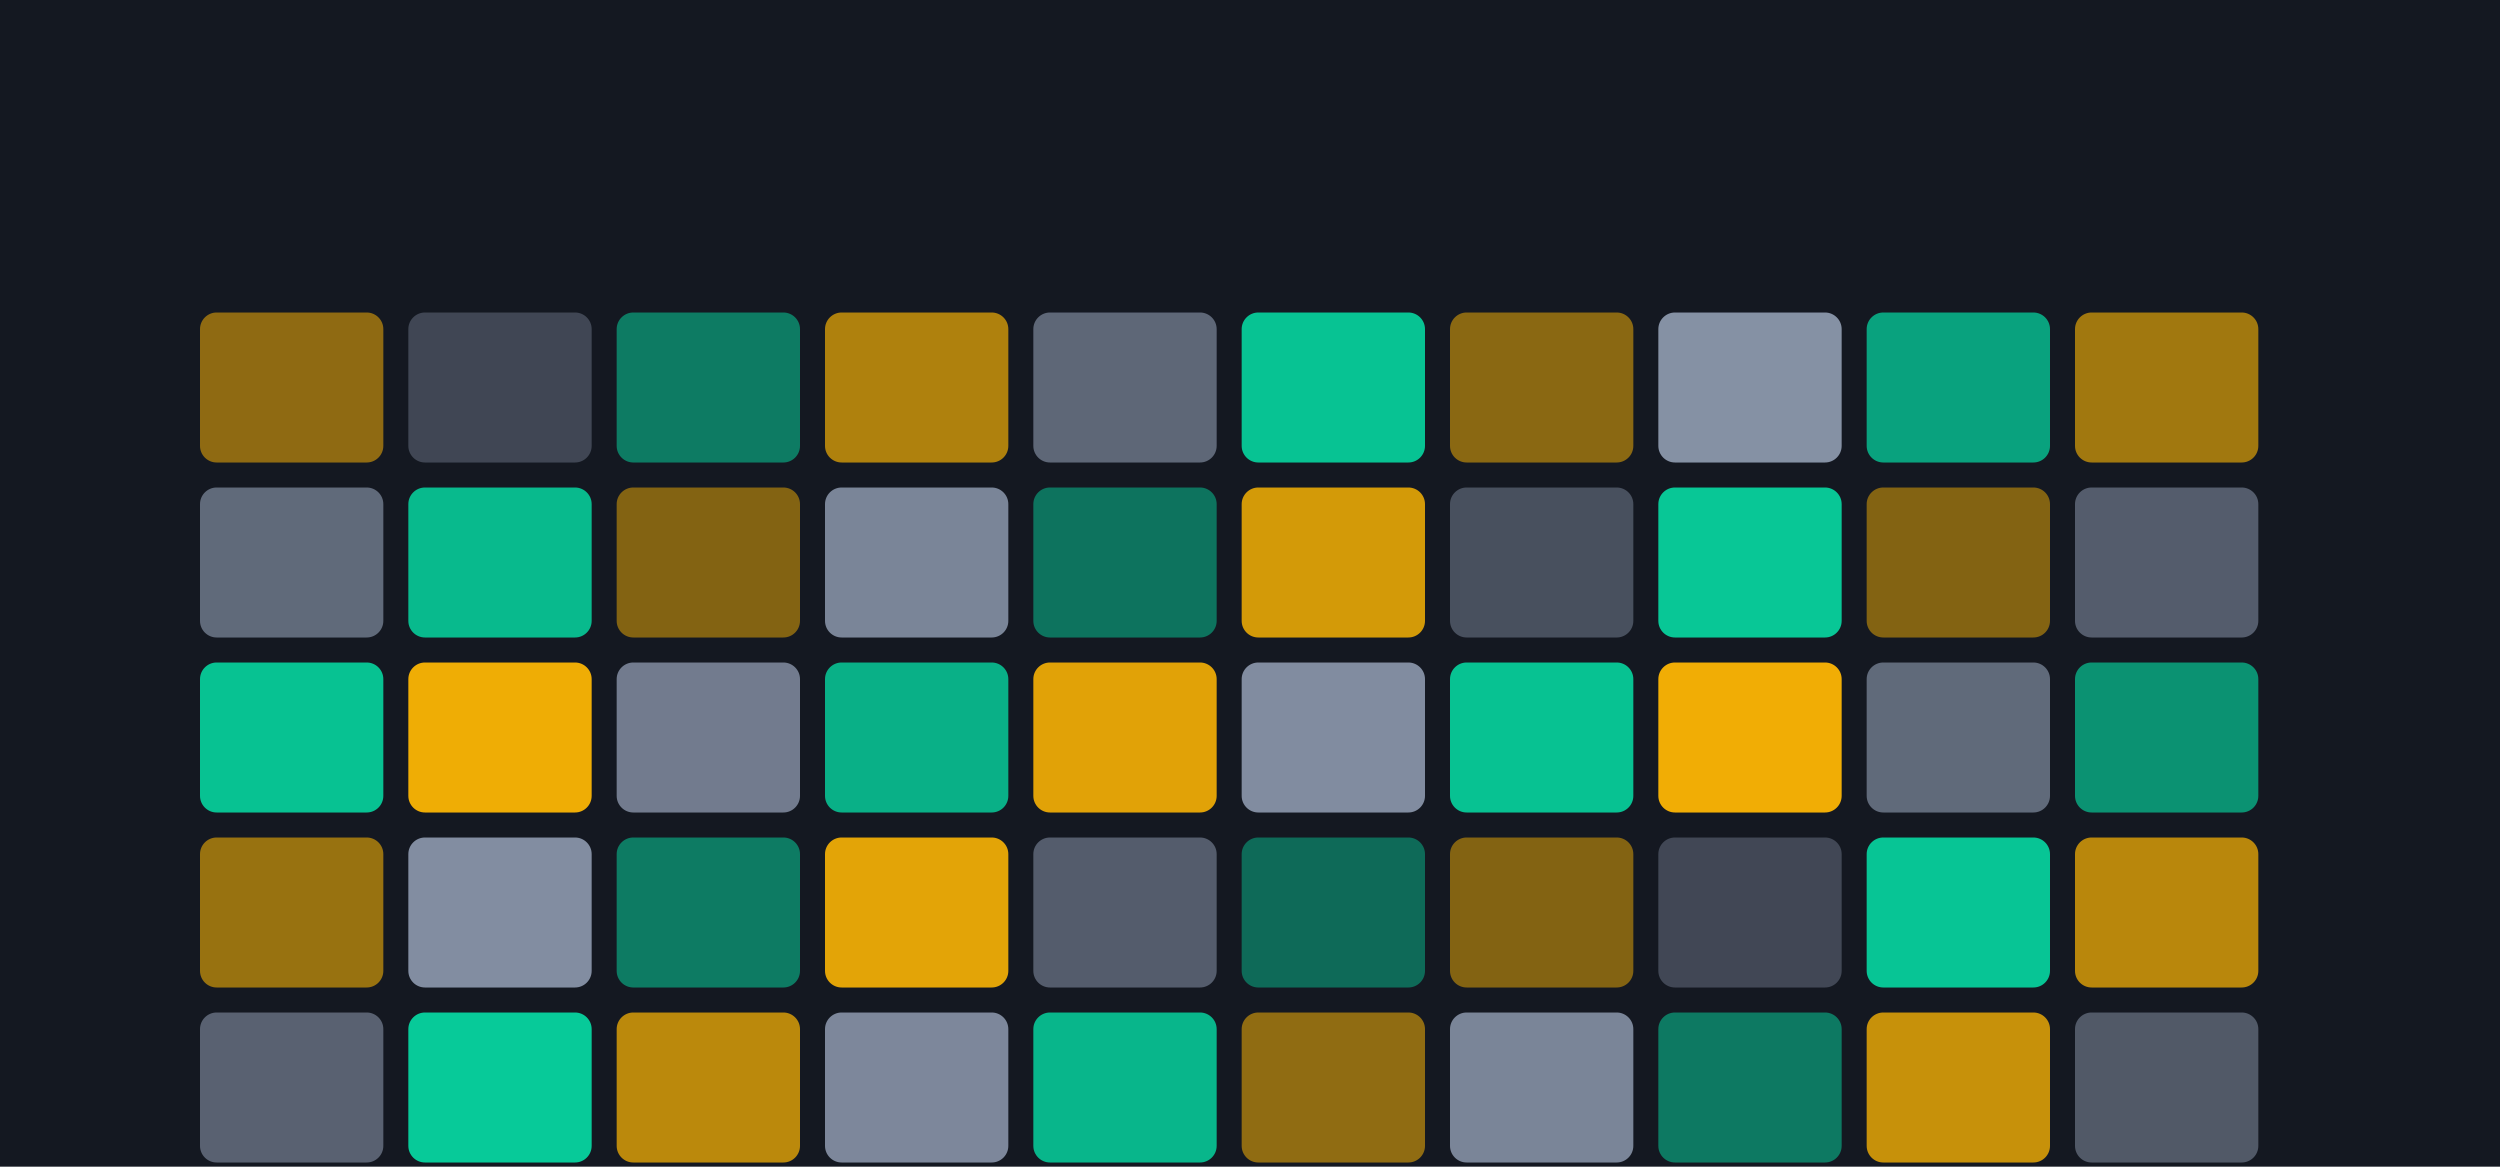
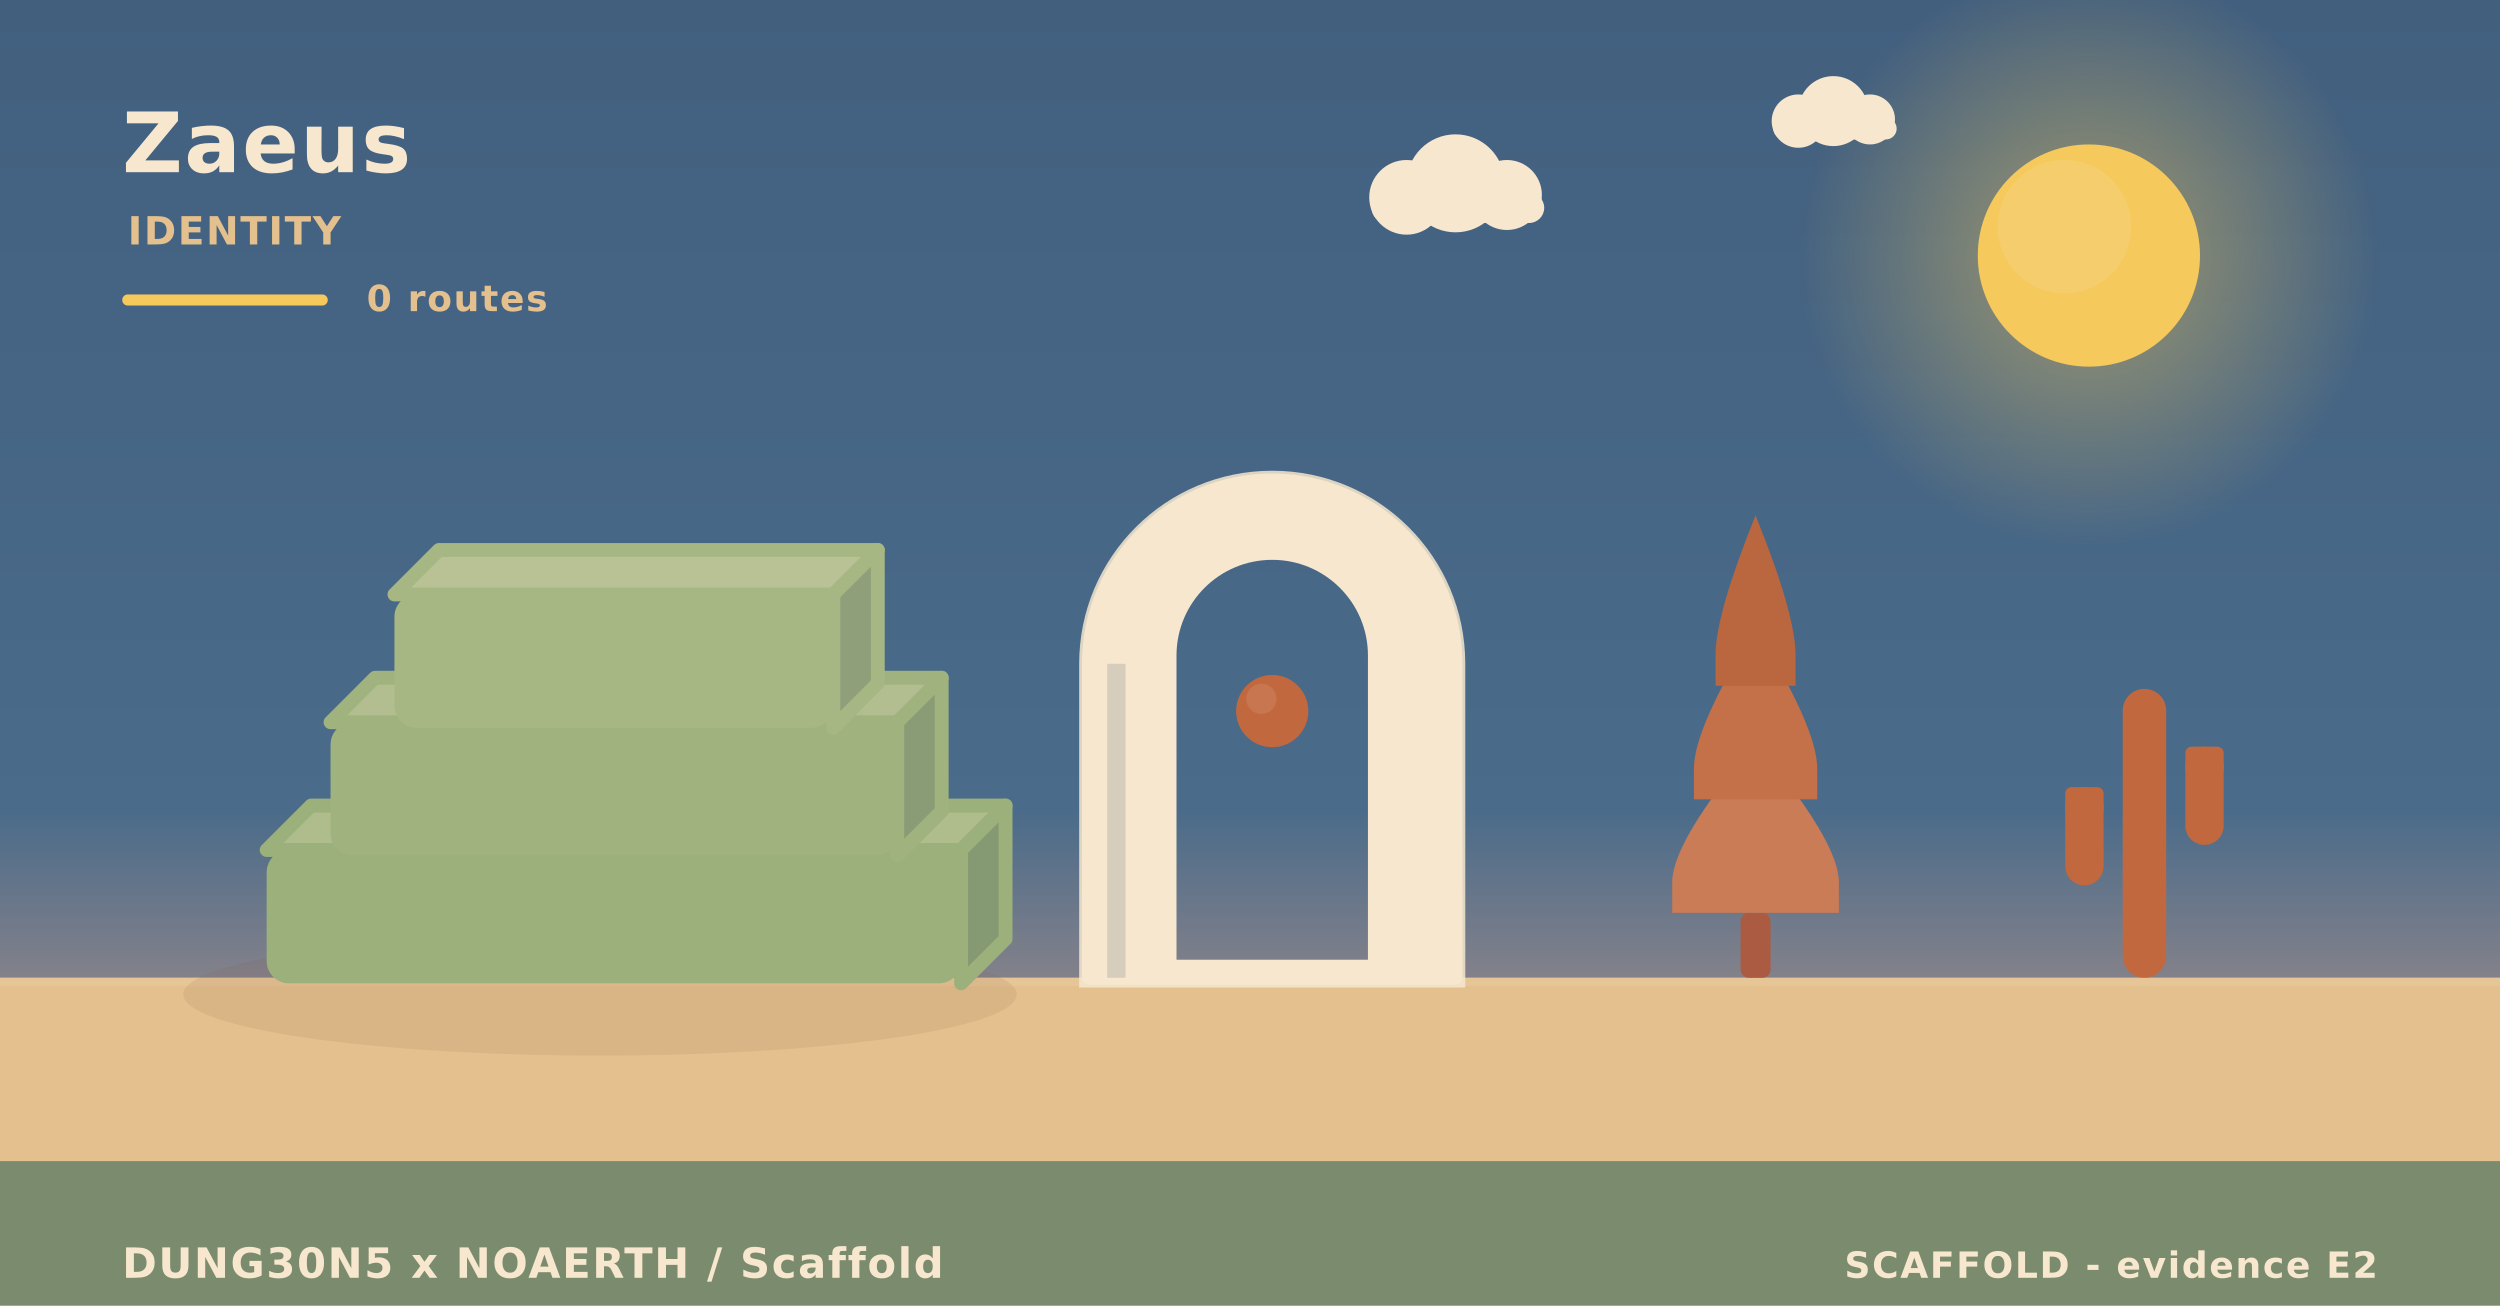
- <svg xmlns="http://www.w3.org/2000/svg" viewBox="0 0 1200 560" width="1200" height="560" role="img" aria-label="Zaeus hero">
-   <rect width="1200" height="560" fill="#141821" />
-   <defs>
-     <linearGradient id="gh" x1="0" y1="0" x2="1" y2="1">
-       <stop offset="0%" stop-color="#ffb703" />
-       <stop offset="100%" stop-color="#8d99ae" />
-     </linearGradient>
-   </defs>
-   <rect x="96.00" y="150.00" width="88.00" height="72.00" rx="8.00" fill="#ffb703" opacity="0.52" />
-   <rect x="196.00" y="150.00" width="88.00" height="72.00" rx="8.00" fill="#8d99ae" opacity="0.36" />
-   <rect x="296.00" y="150.00" width="88.00" height="72.00" rx="8.00" fill="#06d6a0" opacity="0.52" />
-   <rect x="396.00" y="150.00" width="88.00" height="72.00" rx="8.00" fill="#ffb703" opacity="0.66" />
-   <rect x="496.00" y="150.00" width="88.00" height="72.00" rx="8.00" fill="#8d99ae" opacity="0.61" />
-   <rect x="596.00" y="150.00" width="88.00" height="72.00" rx="8.00" fill="#06d6a0" opacity="0.90" />
-   <rect x="696.00" y="150.00" width="88.00" height="72.00" rx="8.00" fill="#ffb703" opacity="0.50" />
-   <rect x="796.00" y="150.00" width="88.00" height="72.00" rx="8.00" fill="#8d99ae" opacity="0.93" />
-   <rect x="896.00" y="150.00" width="88.00" height="72.00" rx="8.00" fill="#06d6a0" opacity="0.73" />
-   <rect x="996.00" y="150.00" width="88.00" height="72.00" rx="8.00" fill="#ffb703" opacity="0.60" />
-   <rect x="96.00" y="234.00" width="88.00" height="72.00" rx="8.00" fill="#8d99ae" opacity="0.63" />
-   <rect x="196.00" y="234.00" width="88.00" height="72.00" rx="8.00" fill="#06d6a0" opacity="0.85" />
-   <rect x="296.00" y="234.00" width="88.00" height="72.00" rx="8.00" fill="#ffb703" opacity="0.47" />
-   <rect x="396.00" y="234.00" width="88.00" height="72.00" rx="8.00" fill="#8d99ae" opacity="0.84" />
-   <rect x="496.00" y="234.00" width="88.00" height="72.00" rx="8.00" fill="#06d6a0" opacity="0.48" />
-   <rect x="596.00" y="234.00" width="88.00" height="72.00" rx="8.00" fill="#ffb703" opacity="0.81" />
-   <rect x="696.00" y="234.00" width="88.00" height="72.00" rx="8.00" fill="#8d99ae" opacity="0.43" />
-   <rect x="796.00" y="234.00" width="88.00" height="72.00" rx="8.00" fill="#06d6a0" opacity="0.92" />
-   <rect x="896.00" y="234.00" width="88.00" height="72.00" rx="8.00" fill="#ffb703" opacity="0.47" />
-   <rect x="996.00" y="234.00" width="88.00" height="72.00" rx="8.00" fill="#8d99ae" opacity="0.53" />
-   <rect x="96.00" y="318.00" width="88.00" height="72.00" rx="8.00" fill="#06d6a0" opacity="0.89" />
-   <rect x="196.00" y="318.00" width="88.00" height="72.00" rx="8.00" fill="#ffb703" opacity="0.93" />
-   <rect x="296.00" y="318.00" width="88.00" height="72.00" rx="8.00" fill="#8d99ae" opacity="0.77" />
-   <rect x="396.00" y="318.00" width="88.00" height="72.00" rx="8.00" fill="#06d6a0" opacity="0.80" />
-   <rect x="496.00" y="318.00" width="88.00" height="72.00" rx="8.00" fill="#ffb703" opacity="0.87" />
-   <rect x="596.00" y="318.00" width="88.00" height="72.00" rx="8.00" fill="#8d99ae" opacity="0.90" />
-   <rect x="696.00" y="318.00" width="88.00" height="72.00" rx="8.00" fill="#06d6a0" opacity="0.89" />
-   <rect x="796.00" y="318.00" width="88.00" height="72.00" rx="8.00" fill="#ffb703" opacity="0.94" />
-   <rect x="896.00" y="318.00" width="88.00" height="72.00" rx="8.00" fill="#8d99ae" opacity="0.63" />
-   <rect x="996.00" y="318.00" width="88.00" height="72.00" rx="8.00" fill="#06d6a0" opacity="0.64" />
-   <rect x="96.00" y="402.00" width="88.00" height="72.00" rx="8.00" fill="#ffb703" opacity="0.56" />
-   <rect x="196.00" y="402.00" width="88.00" height="72.00" rx="8.00" fill="#8d99ae" opacity="0.91" />
-   <rect x="296.00" y="402.00" width="88.00" height="72.00" rx="8.00" fill="#06d6a0" opacity="0.52" />
-   <rect x="396.00" y="402.00" width="88.00" height="72.00" rx="8.00" fill="#ffb703" opacity="0.88" />
-   <rect x="496.00" y="402.00" width="88.00" height="72.00" rx="8.00" fill="#8d99ae" opacity="0.53" />
-   <rect x="596.00" y="402.00" width="88.00" height="72.00" rx="8.00" fill="#06d6a0" opacity="0.43" />
-   <rect x="696.00" y="402.00" width="88.00" height="72.00" rx="8.00" fill="#ffb703" opacity="0.47" />
-   <rect x="796.00" y="402.00" width="88.00" height="72.00" rx="8.00" fill="#8d99ae" opacity="0.37" />
-   <rect x="896.00" y="402.00" width="88.00" height="72.00" rx="8.00" fill="#06d6a0" opacity="0.91" />
-   <rect x="996.00" y="402.00" width="88.00" height="72.00" rx="8.00" fill="#ffb703" opacity="0.70" />
-   <rect x="96.00" y="486.00" width="88.00" height="72.00" rx="8.00" fill="#8d99ae" opacity="0.57" />
-   <rect x="196.00" y="486.00" width="88.00" height="72.00" rx="8.00" fill="#06d6a0" opacity="0.94" />
-   <rect x="296.00" y="486.00" width="88.00" height="72.00" rx="8.00" fill="#ffb703" opacity="0.71" />
-   <rect x="396.00" y="486.00" width="88.00" height="72.00" rx="8.00" fill="#8d99ae" opacity="0.86" />
-   <rect x="496.00" y="486.00" width="88.00" height="72.00" rx="8.00" fill="#06d6a0" opacity="0.83" />
-   <rect x="596.00" y="486.00" width="88.00" height="72.00" rx="8.00" fill="#ffb703" opacity="0.53" />
-   <rect x="696.00" y="486.00" width="88.00" height="72.00" rx="8.00" fill="#8d99ae" opacity="0.84" />
-   <rect x="796.00" y="486.00" width="88.00" height="72.00" rx="8.00" fill="#06d6a0" opacity="0.51" />
-   <rect x="896.00" y="486.00" width="88.00" height="72.00" rx="8.00" fill="#ffb703" opacity="0.76" />
-   <rect x="996.00" y="486.00" width="88.00" height="72.00" rx="8.00" fill="#8d99ae" opacity="0.50" />
+ <svg xmlns="http://www.w3.org/2000/svg" width="900" height="470" viewBox="0 0 900 470" role="img" aria-label="Zaeus - identity">
+   <linearGradient id="skyh" x1="0" y1="0" x2="0" y2="1">
+     <stop offset="0" stop-color="#425f7e" />
+     <stop offset="0.62" stop-color="#4a6b8a" />
+     <stop offset="1" stop-color="#f3ad8a" />
+   </linearGradient>
+   <rect width="900" height="470" fill="url(#skyh)" />
+   <radialGradient id="sunh">
+     <stop offset="0.35" stop-color="#f5c95c" stop-opacity="0.34" />
+     <stop offset="1" stop-color="#f5c95c" stop-opacity="0" />
+   </radialGradient>
+   <circle cx="752" cy="92" r="104" fill="url(#sunh)" />
+   <circle cx="752" cy="92" r="40" fill="#f5c95c" />
+   <circle cx="743.2" cy="81.6" r="24" fill="#f5d27e" opacity="0.5" />
+   <g>
+     <circle cx="524" cy="66" r="17.64" fill="#f6e7ce" />
+     <circle cx="506.36" cy="71.04" r="13.44" fill="#f6e7ce" />
+     <circle cx="542.48" cy="70.2" r="12.6" fill="#f6e7ce" />
+     <rect x="493.76" y="69.36" width="62.16" height="10.92" rx="5.46" fill="#f6e7ce" />
+   </g>
+   <g>
+     <circle cx="660" cy="40" r="12.6" fill="#f6e7ce" />
+     <circle cx="647.4" cy="43.6" r="9.6" fill="#f6e7ce" />
+     <circle cx="673.2" cy="43" r="9" fill="#f6e7ce" />
+     <rect x="638.4" y="42.4" width="44.4" height="7.8" rx="3.9" fill="#f6e7ce" />
+   </g>
+   <rect x="0" y="352" width="900" height="118" fill="#e3c08d" />
+   <rect x="0" y="352" width="900" height="3" fill="#e6c596" />
+   <text x="44" y="62" font-family="Verdana,DejaVu Sans,sans-serif" font-size="30" font-weight="700" letter-spacing="0.6" fill="#f6e7ce" text-anchor="start">Zaeus</text>
+   <text x="46" y="88" font-family="Verdana,DejaVu Sans,sans-serif" font-size="14" font-weight="700" letter-spacing="0.6" fill="#e3c08d" text-anchor="start">IDENTITY</text>
+   <rect x="44" y="106" width="74" height="4" rx="2" fill="#f5c95c" />
+   <text x="132" y="112" font-family="Verdana,DejaVu Sans,sans-serif" font-size="13" font-weight="700" letter-spacing="0.6" fill="#e3c08d" text-anchor="start">0 routes</text>
+   <ellipse cx="216" cy="358" rx="150" ry="22" fill="rgba(138,90,68,0.11)" />
+   <path d="M96,306 L346,306 L362,290 L112,290 Z" fill="#afbc8c" stroke="#9bb07a" stroke-width="5" stroke-linejoin="round" />
+   <path d="M346,306 L362,290 L362,338 L346,354 Z" fill="#859972" stroke="#9bb07a" stroke-width="5" stroke-linejoin="round" />
+   <rect x="96" y="306" width="250" height="48" rx="8" fill="#9bb07a" />
+   <path d="M119,260 L323,260 L339,244 L135,244 Z" fill="#b3be90" stroke="#a0b37f" stroke-width="5" stroke-linejoin="round" />
+   <path d="M323,260 L339,244 L339,292 L323,308 Z" fill="#899c76" stroke="#a0b37f" stroke-width="5" stroke-linejoin="round" />
+   <rect x="119" y="260" width="204" height="48" rx="8" fill="#a0b37f" />
+   <path d="M142,214 L300,214 L316,198 L158,198 Z" fill="#b8c294" stroke="#a6b784" stroke-width="5" stroke-linejoin="round" />
+   <path d="M300,214 L316,198 L316,246 L300,262 Z" fill="#8e9f7a" stroke="#a6b784" stroke-width="5" stroke-linejoin="round" />
+   <rect x="142" y="214" width="158" height="48" rx="8" fill="#a6b784" />
+   <path d="M392,352 L392,238.96 A66,66 0 0 1 524,238.96 L524,352 Z M421.04,348 L421.04,236 A36.96,36.96 0 0 1 494.96,236 L494.96,348 Z" fill="#f6e7ce" fill-rule="evenodd" stroke="#f6e7ce" stroke-width="5" stroke-linejoin="round" />
+   <path d="M392,352 L392,238.96 A66,66 0 0 1 524,238.96 L524,352 Z" fill="none" stroke="#f6e7ce" stroke-width="7" stroke-linecap="round" opacity="0.85" />
+   <rect x="398.6" y="238.96" width="6.6" height="113.04" fill="#d7cdbc" />
+   <circle cx="458" cy="256" r="13" fill="#c1683f" />
+   <circle cx="454.1" cy="251.58" r="5.46" fill="#cc815c" opacity="0.55" />
+   <rect x="626.6" y="328.64" width="10.8" height="23.36" rx="3" fill="#ac5b43" />
+   <path d="M632,267.32 Q602,302.89 602,317.6 Q602,328.64 602,328.64 L662,328.64 Q662,328.64 662,317.6 Q662,302.89 632,267.32 Z" fill="#c97c56" />
+   <path d="M632,226.44 Q609.8,262.01 609.8,276.72 Q609.8,287.76 609.8,287.76 L654.2,287.76 Q654.2,287.76 654.2,276.72 Q654.2,262.01 632,226.44 Z" fill="#c47048" />
+   <path d="M632,185.56 Q617.6,221.13 617.6,235.84 Q617.6,246.88 617.6,246.88 L646.4,246.88 Q646.4,246.88 646.4,235.84 Q646.4,221.13 632,185.56 Z" fill="#ba663f" />
+   <rect x="764.18" y="248" width="15.64" height="104" rx="7.82" fill="#c1683f" />
+   <rect x="743.48" y="283.36" width="13.8" height="35.36" rx="6.9" fill="#c1683f" />
+   <rect x="743.48" y="283.36" width="13.8" height="10.4" rx="2.3" fill="#c1683f" />
+   <rect x="786.72" y="268.8" width="13.8" height="35.36" rx="6.9" fill="#c1683f" />
+   <rect x="786.72" y="268.8" width="13.8" height="10.4" rx="2.3" fill="#c1683f" />
+   <rect x="0" y="418" width="900" height="52" rx="0" fill="#75886c" opacity="0.94" />
+   <text x="44" y="460" font-family="Verdana,DejaVu Sans,sans-serif" font-size="15" font-weight="700" letter-spacing="0.6" fill="#f6e7ce" text-anchor="start">DUNG30N5 x NOAERTH  /  Scaffold</text>
+   <text x="856" y="460" font-family="Verdana,DejaVu Sans,sans-serif" font-size="13" font-weight="700" letter-spacing="0.6" fill="#f6e7ce" text-anchor="end">SCAFFOLD  -  evidence E2</text>
</svg>
